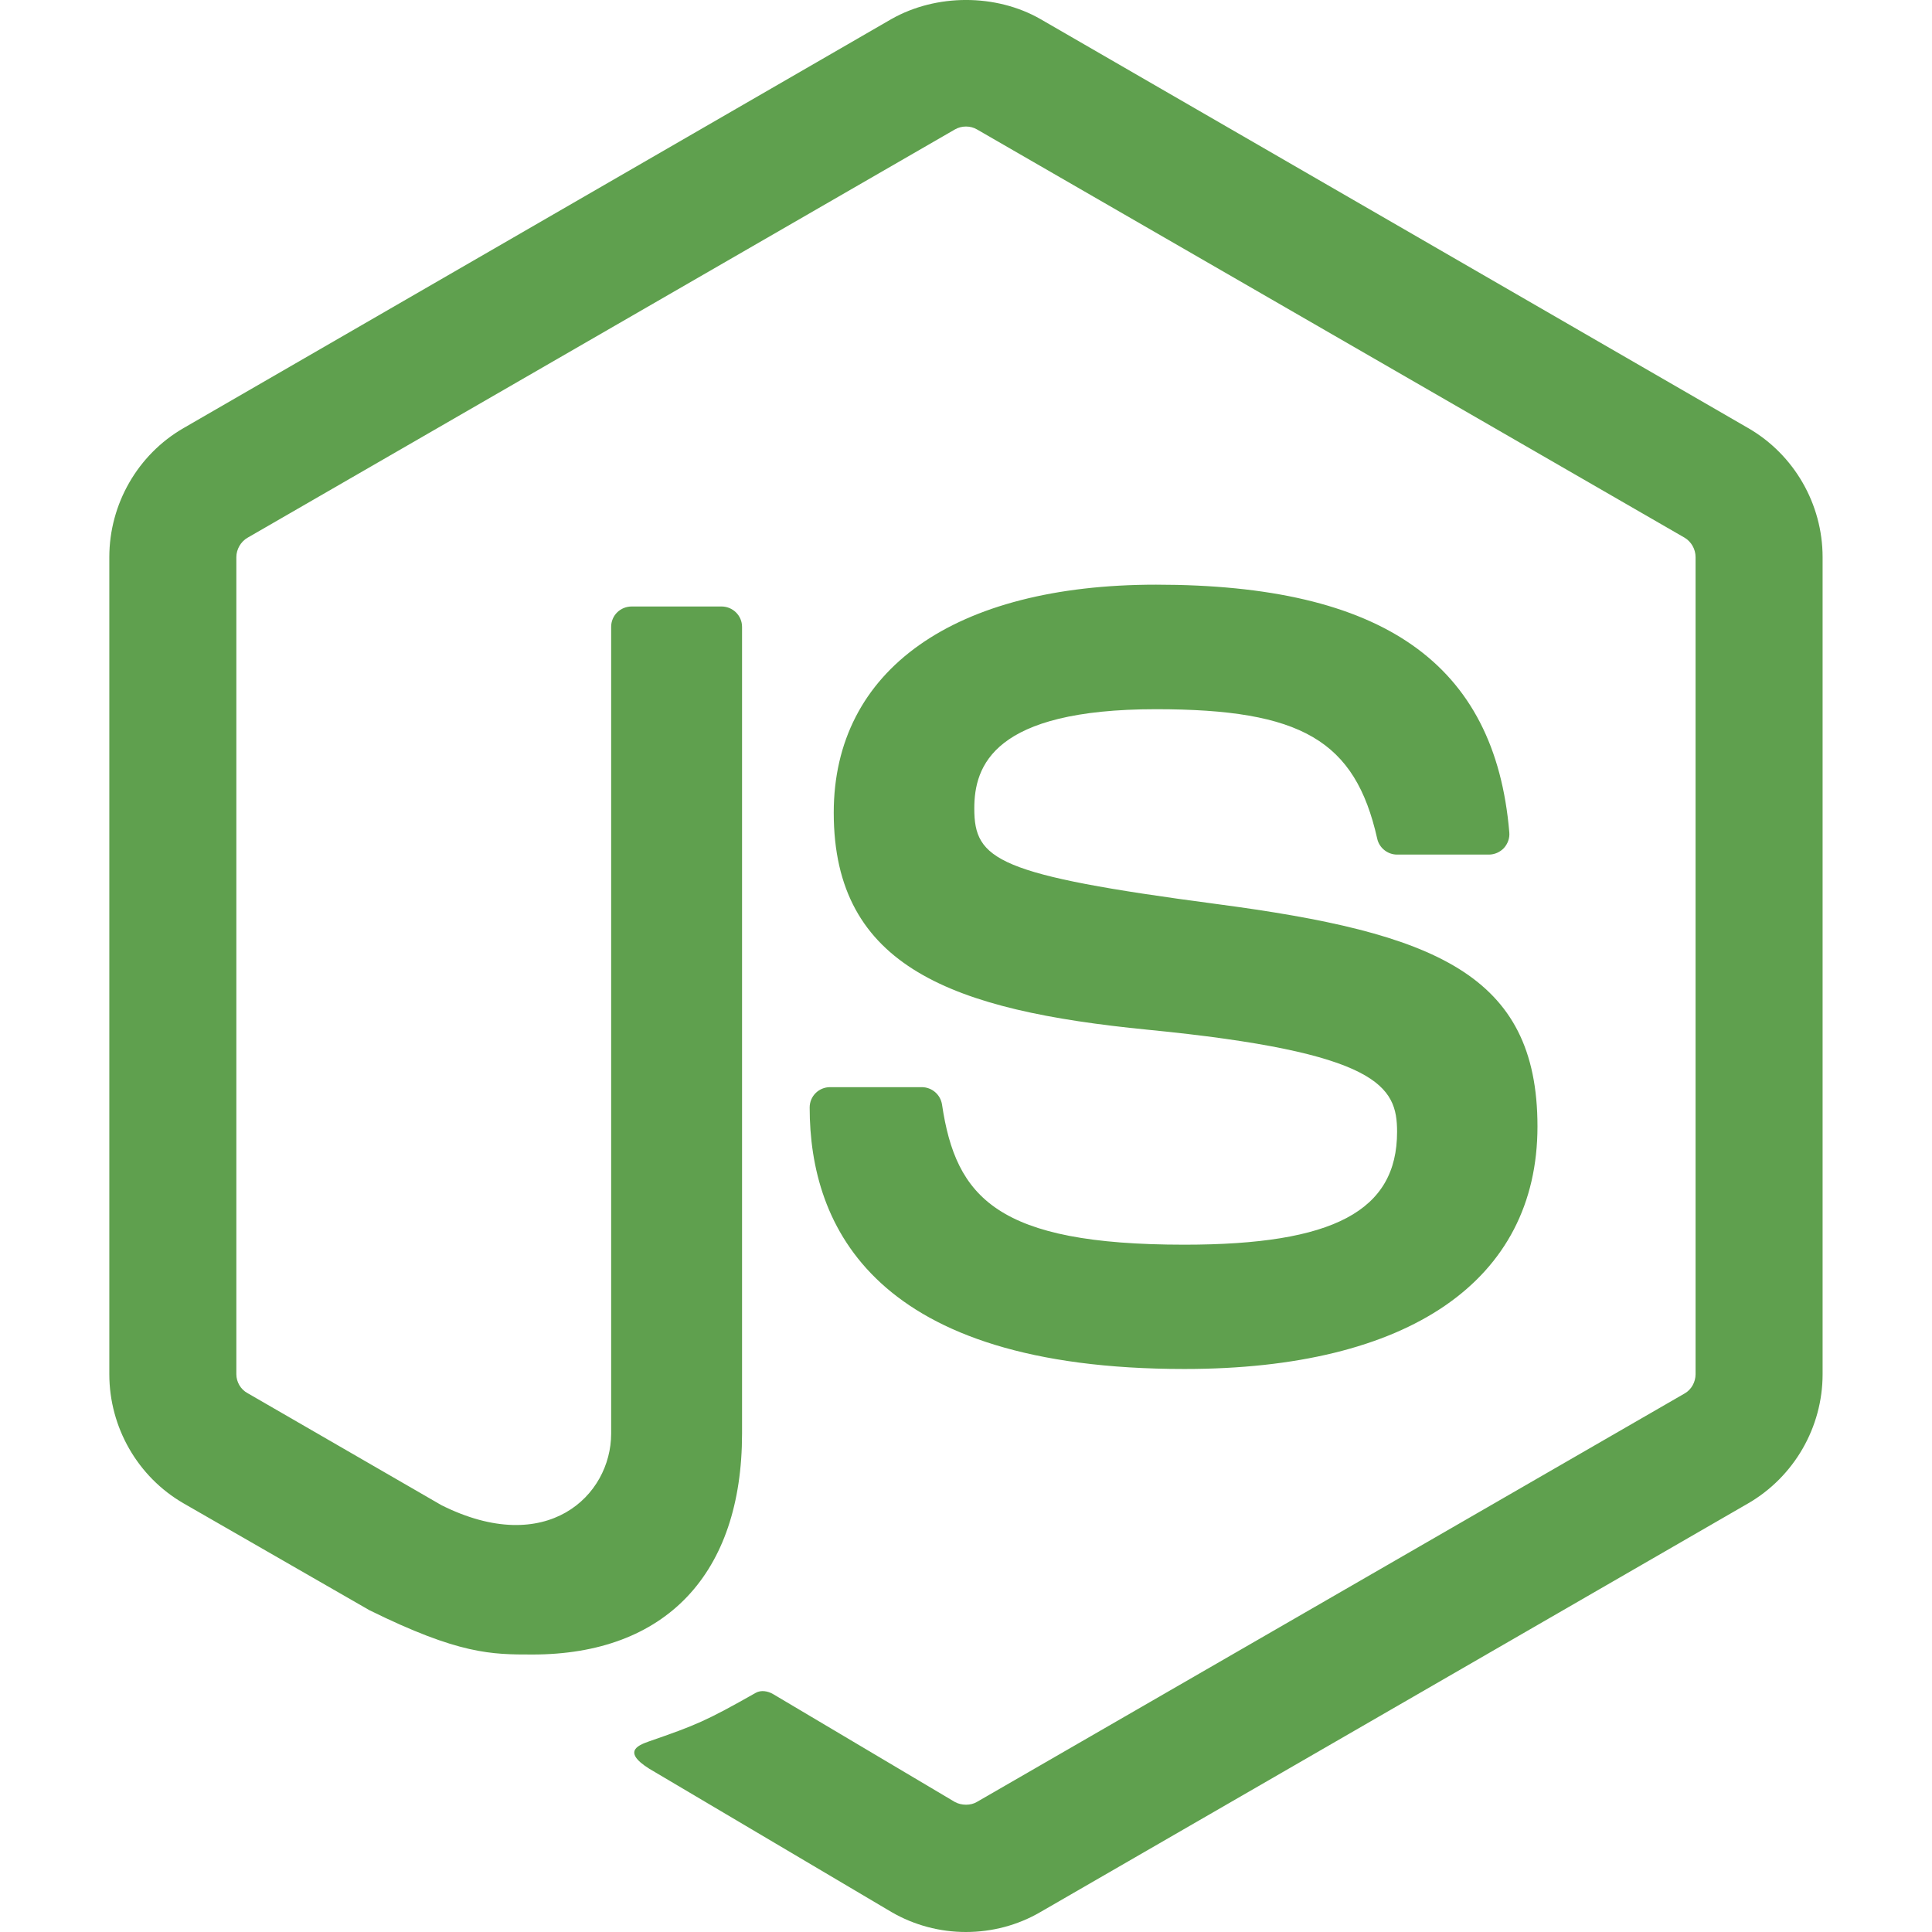
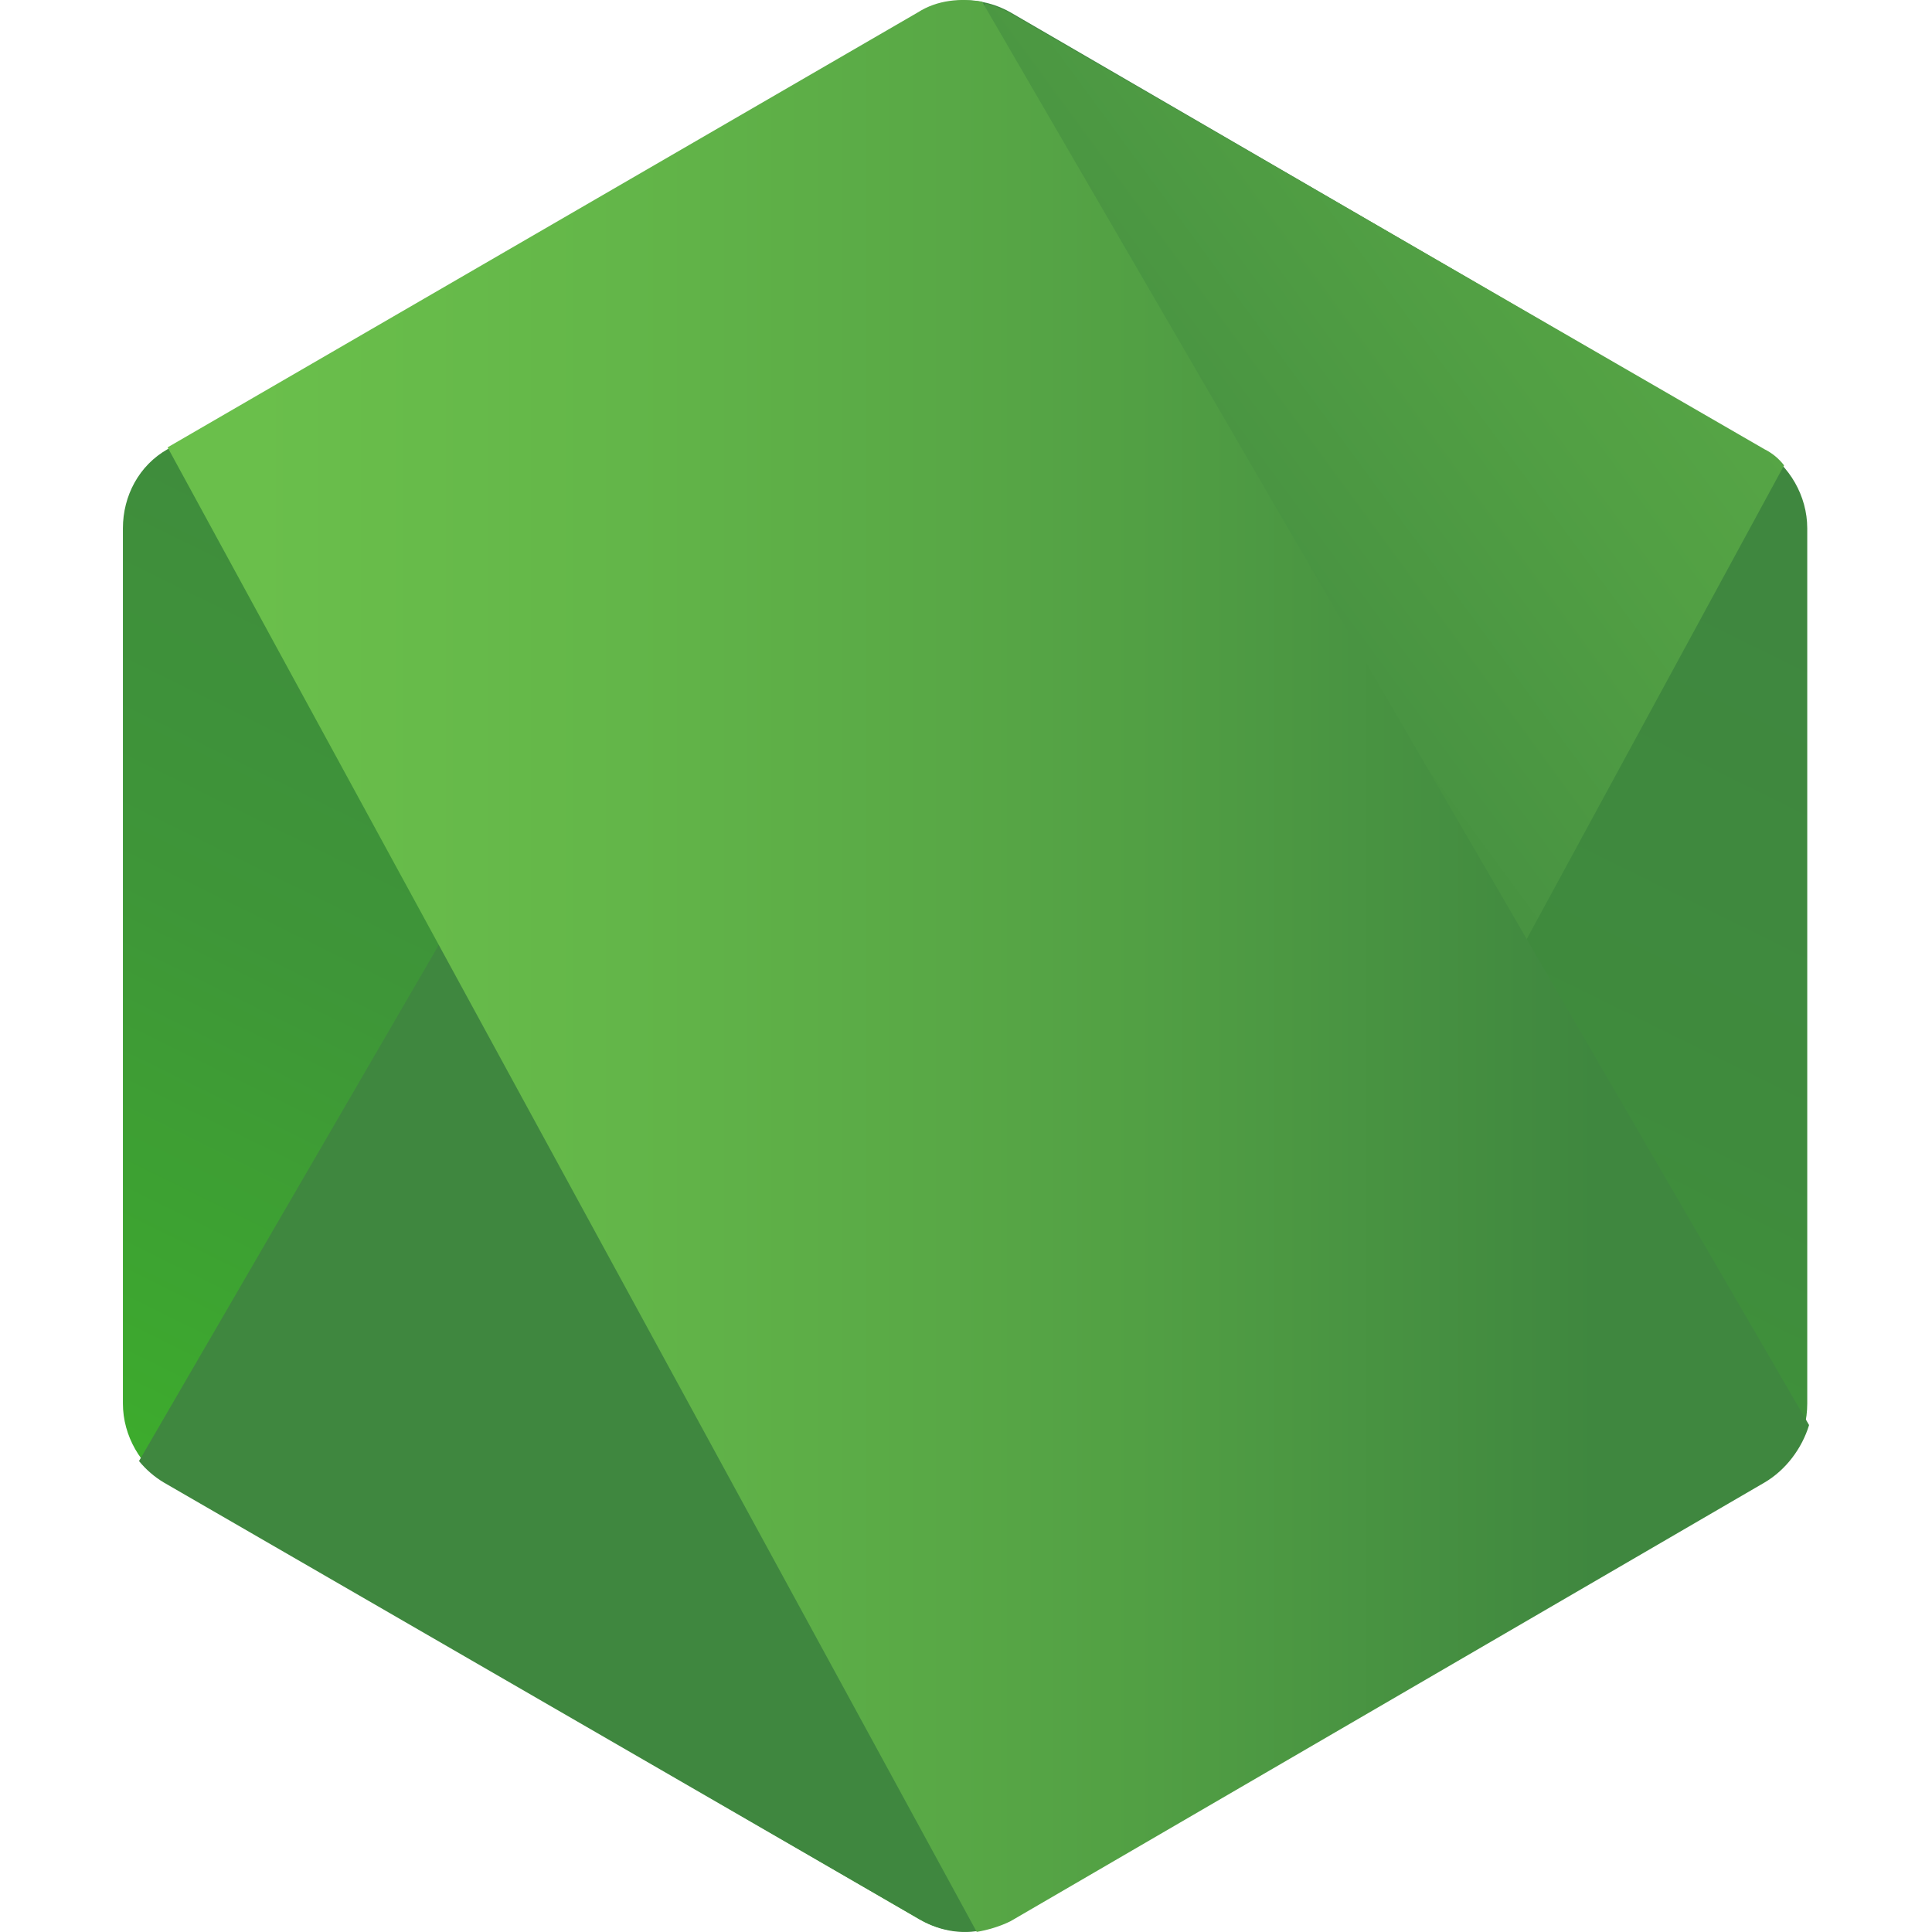
- <svg xmlns="http://www.w3.org/2000/svg" fill="#5FA04E" role="img" viewBox="0 0 24 24">
-   <path d="M11.998,24c-0.321,0-0.641-0.084-0.922-0.247l-2.936-1.737c-0.438-0.245-0.224-0.332-0.08-0.383 c0.585-0.203,0.703-0.25,1.328-0.604c0.065-0.037,0.151-0.023,0.218,0.017l2.256,1.339c0.082,0.045,0.197,0.045,0.272,0l8.795-5.076 c0.082-0.047,0.134-0.141,0.134-0.238V6.921c0-0.099-0.053-0.192-0.137-0.242l-8.791-5.072c-0.081-0.047-0.189-0.047-0.271,0 L3.075,6.68C2.99,6.729,2.936,6.825,2.936,6.921v10.15c0,0.097,0.054,0.189,0.139,0.235l2.409,1.392 c1.307,0.654,2.108-0.116,2.108-0.89V7.787c0-0.142,0.114-0.253,0.256-0.253h1.115c0.139,0,0.255,0.112,0.255,0.253v10.021 c0,1.745-0.95,2.745-2.604,2.745c-0.508,0-0.909,0-2.026-0.551L2.28,18.675c-0.57-0.329-0.922-0.945-0.922-1.604V6.921 c0-0.659,0.353-1.275,0.922-1.603l8.795-5.082c0.557-0.315,1.296-0.315,1.848,0l8.794,5.082c0.57,0.329,0.924,0.944,0.924,1.603 v10.15c0,0.659-0.354,1.273-0.924,1.604l-8.794,5.078C12.643,23.916,12.324,24,11.998,24z M19.099,13.993 c0-1.9-1.284-2.406-3.987-2.763c-2.731-0.361-3.009-0.548-3.009-1.187c0-0.528,0.235-1.233,2.258-1.233 c1.807,0,2.473,0.389,2.747,1.607c0.024,0.115,0.129,0.199,0.247,0.199h1.141c0.071,0,0.138-0.031,0.186-0.081 c0.048-0.054,0.074-0.123,0.067-0.196c-0.177-2.098-1.571-3.076-4.388-3.076c-2.508,0-4.004,1.058-4.004,2.833 c0,1.925,1.488,2.457,3.895,2.695c2.88,0.282,3.103,0.703,3.103,1.269c0,0.983-0.789,1.402-2.642,1.402 c-2.327,0-2.839-0.584-3.011-1.742c-0.02-0.124-0.126-0.215-0.253-0.215h-1.137c-0.141,0-0.254,0.112-0.254,0.253 c0,1.482,0.806,3.248,4.655,3.248C17.501,17.007,19.099,15.91,19.099,13.993z" />
+ <svg xmlns="http://www.w3.org/2000/svg" viewBox="0 0 128 128">
+   <path fill="url(#a)" d="M66.958.825a6.07 6.07 0 0 0-6.035 0L11.103 29.76c-1.895 1.072-2.96 3.095-2.96 5.24v57.988c0 2.143 1.183 4.167 2.958 5.24l49.82 28.934a6.07 6.07 0 0 0 6.036 0l49.82-28.935c1.894-1.072 2.958-3.096 2.958-5.24V35c0-2.144-1.183-4.167-2.958-5.24z" />
+   <path fill="url(#b)" d="M116.897 29.76 66.841.825A8.161 8.161 0 0 0 65.302.23L9.21 96.798a6.251 6.251 0 0 0 1.657 1.43l50.057 28.934c1.42.833 3.076 1.072 4.615.595l52.66-96.925a3.702 3.702 0 0 0-1.302-1.072z" />
+   <path fill="url(#c)" d="M116.898 98.225c1.42-.833 2.485-2.262 2.958-3.81L65.066.108c-1.42-.238-2.959-.119-4.26.715L11.104 29.639l53.606 98.355c.71-.12 1.54-.358 2.25-.715z" />
+   <defs>
+     <linearGradient id="a" x1="34.513" x2="27.157" y1="15.535" y2="30.448" gradientTransform="translate(-129.242 -73.715) scale(6.18523)" gradientUnits="userSpaceOnUse">
+       <stop stop-color="#3F873F" />
+       <stop offset=".33" stop-color="#3F8B3D" />
+       <stop offset=".637" stop-color="#3E9638" />
+       <stop offset=".934" stop-color="#3DA92E" />
+       <stop offset="1" stop-color="#3DAE2B" />
+     </linearGradient>
+     <linearGradient id="b" x1="30.009" x2="50.533" y1="23.359" y2="8.288" gradientTransform="translate(-129.242 -73.715) scale(6.18523)" gradientUnits="userSpaceOnUse">
+       <stop offset=".138" stop-color="#3F873F" />
+       <stop offset=".402" stop-color="#52A044" />
+       <stop offset=".713" stop-color="#64B749" />
+       <stop offset=".908" stop-color="#6ABF4B" />
+     </linearGradient>
+     <linearGradient id="c" x1="21.917" x2="40.555" y1="22.261" y2="22.261" gradientTransform="translate(-129.242 -73.715) scale(6.18523)" gradientUnits="userSpaceOnUse">
+       <stop offset=".092" stop-color="#6ABF4B" />
+       <stop offset=".287" stop-color="#64B749" />
+       <stop offset=".598" stop-color="#52A044" />
+       <stop offset=".862" stop-color="#3F873F" />
+     </linearGradient>
+   </defs>
</svg>
